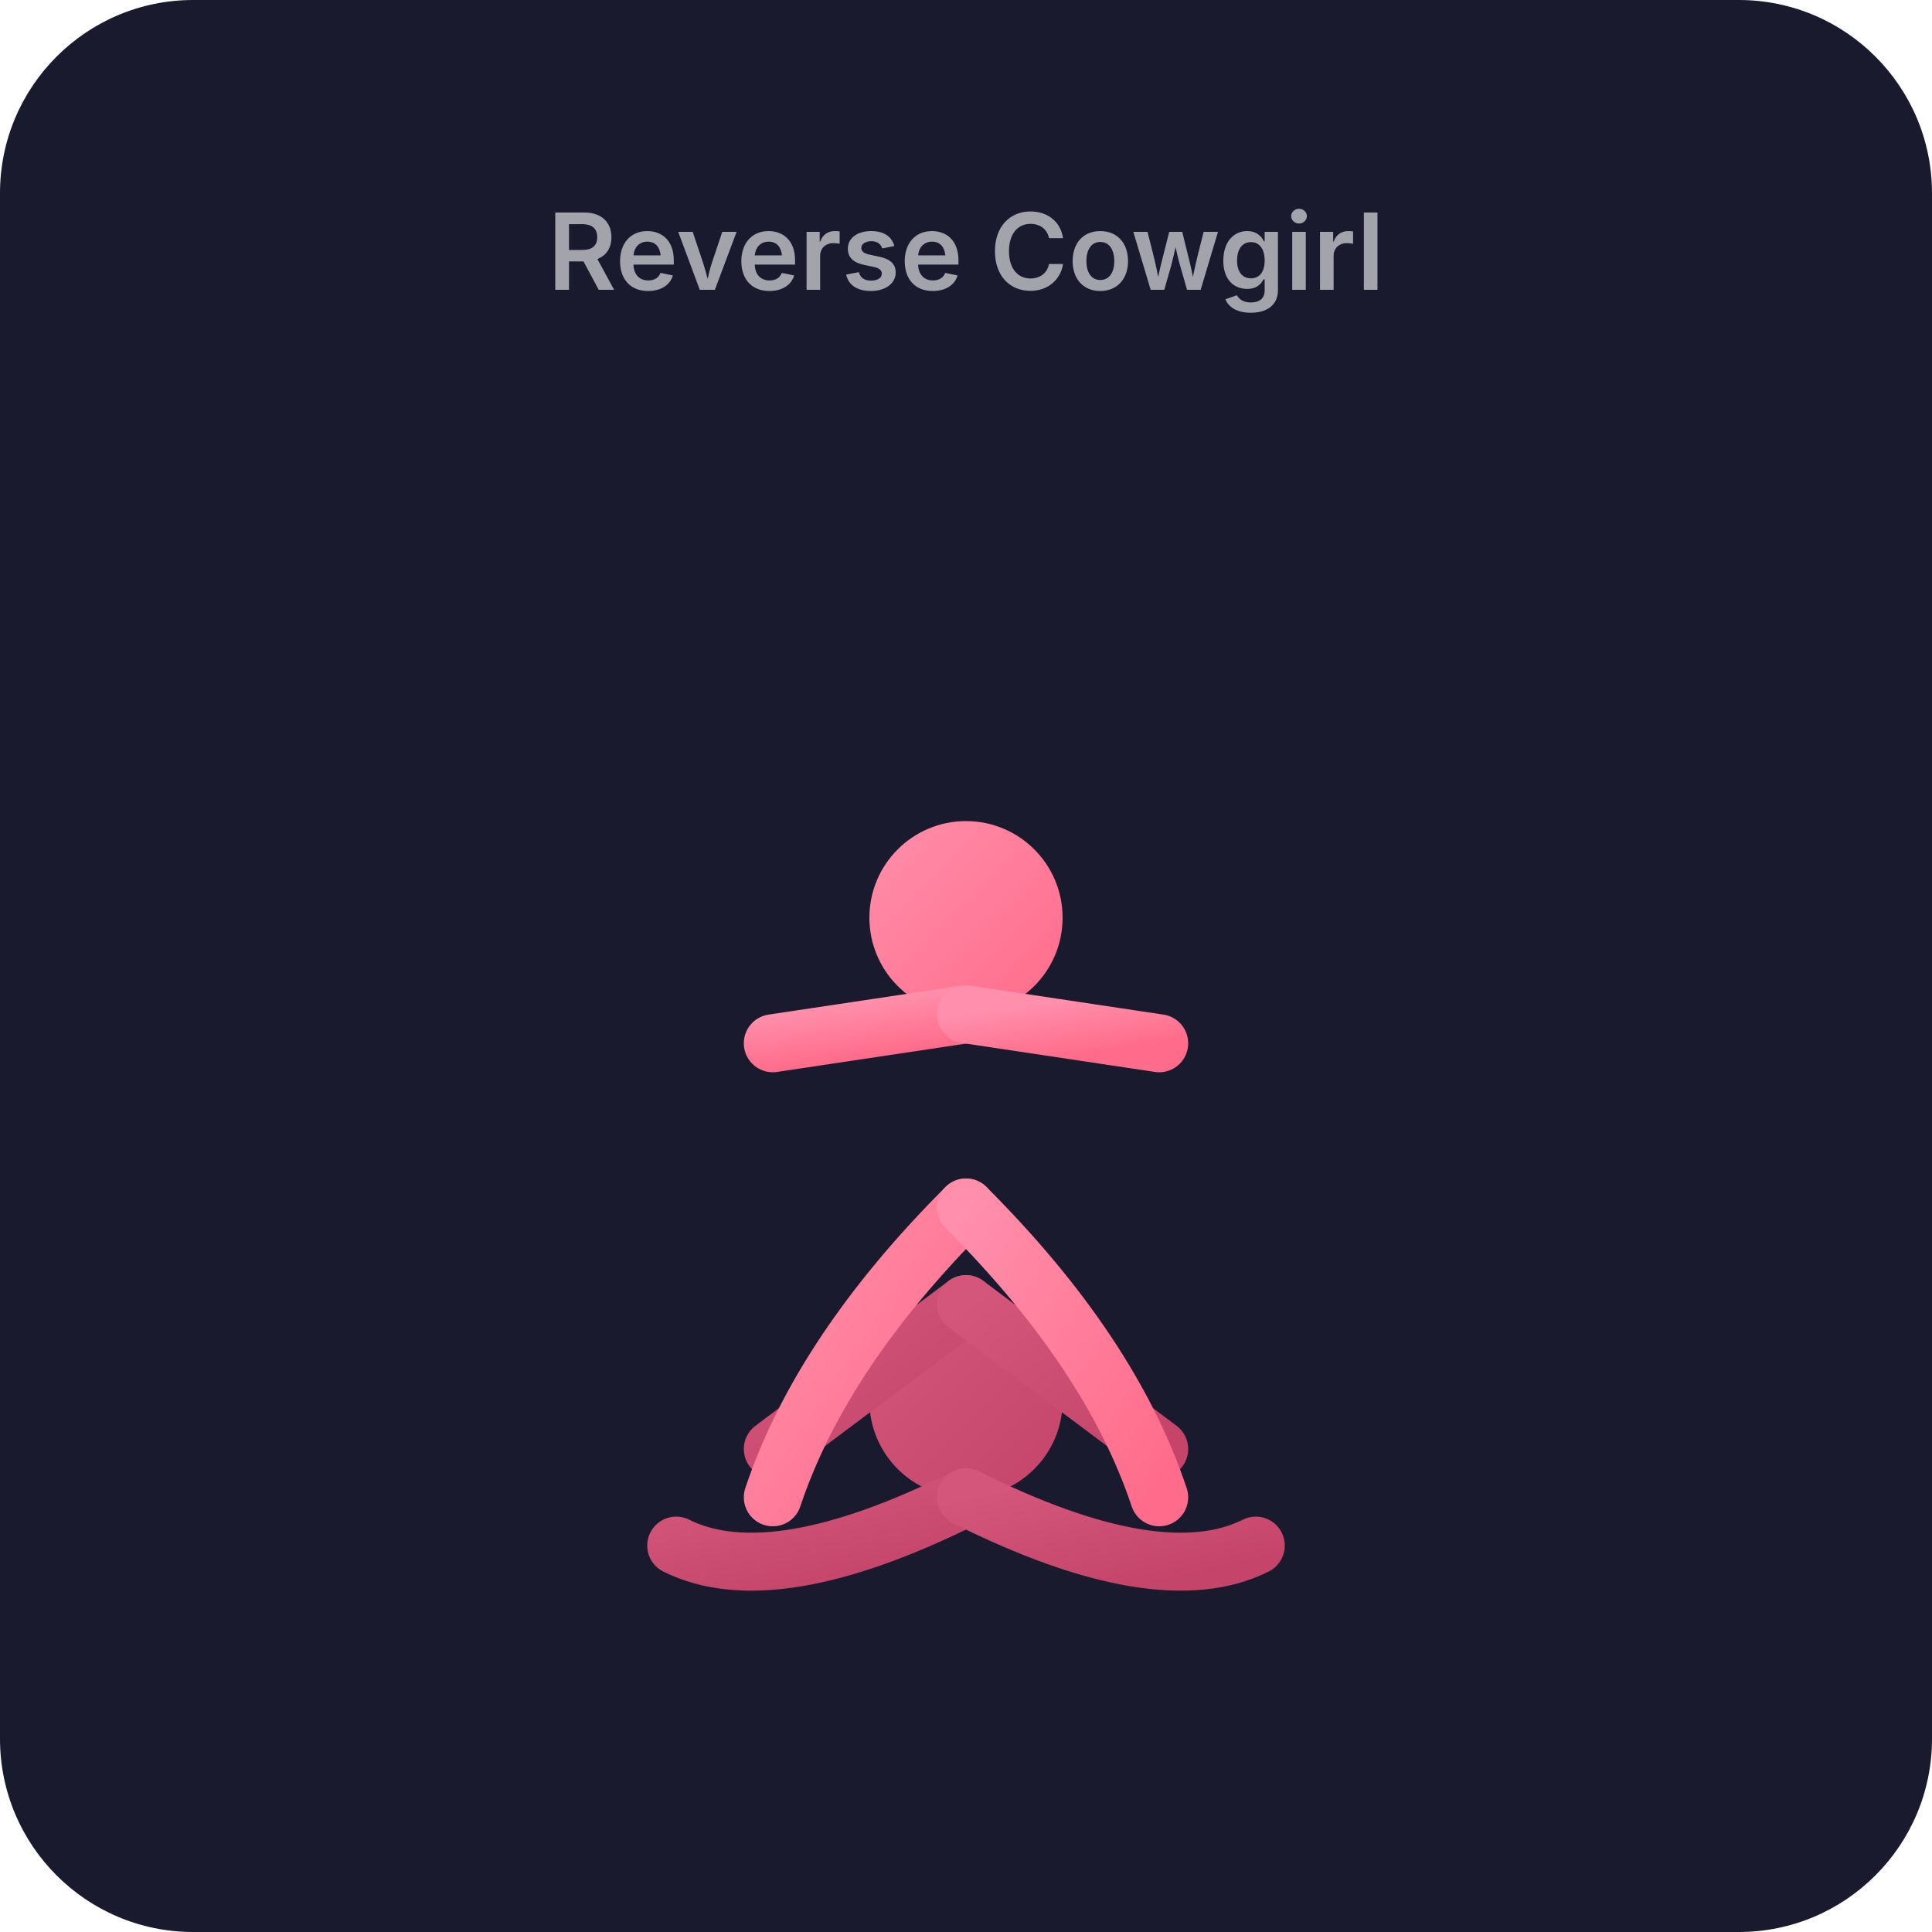
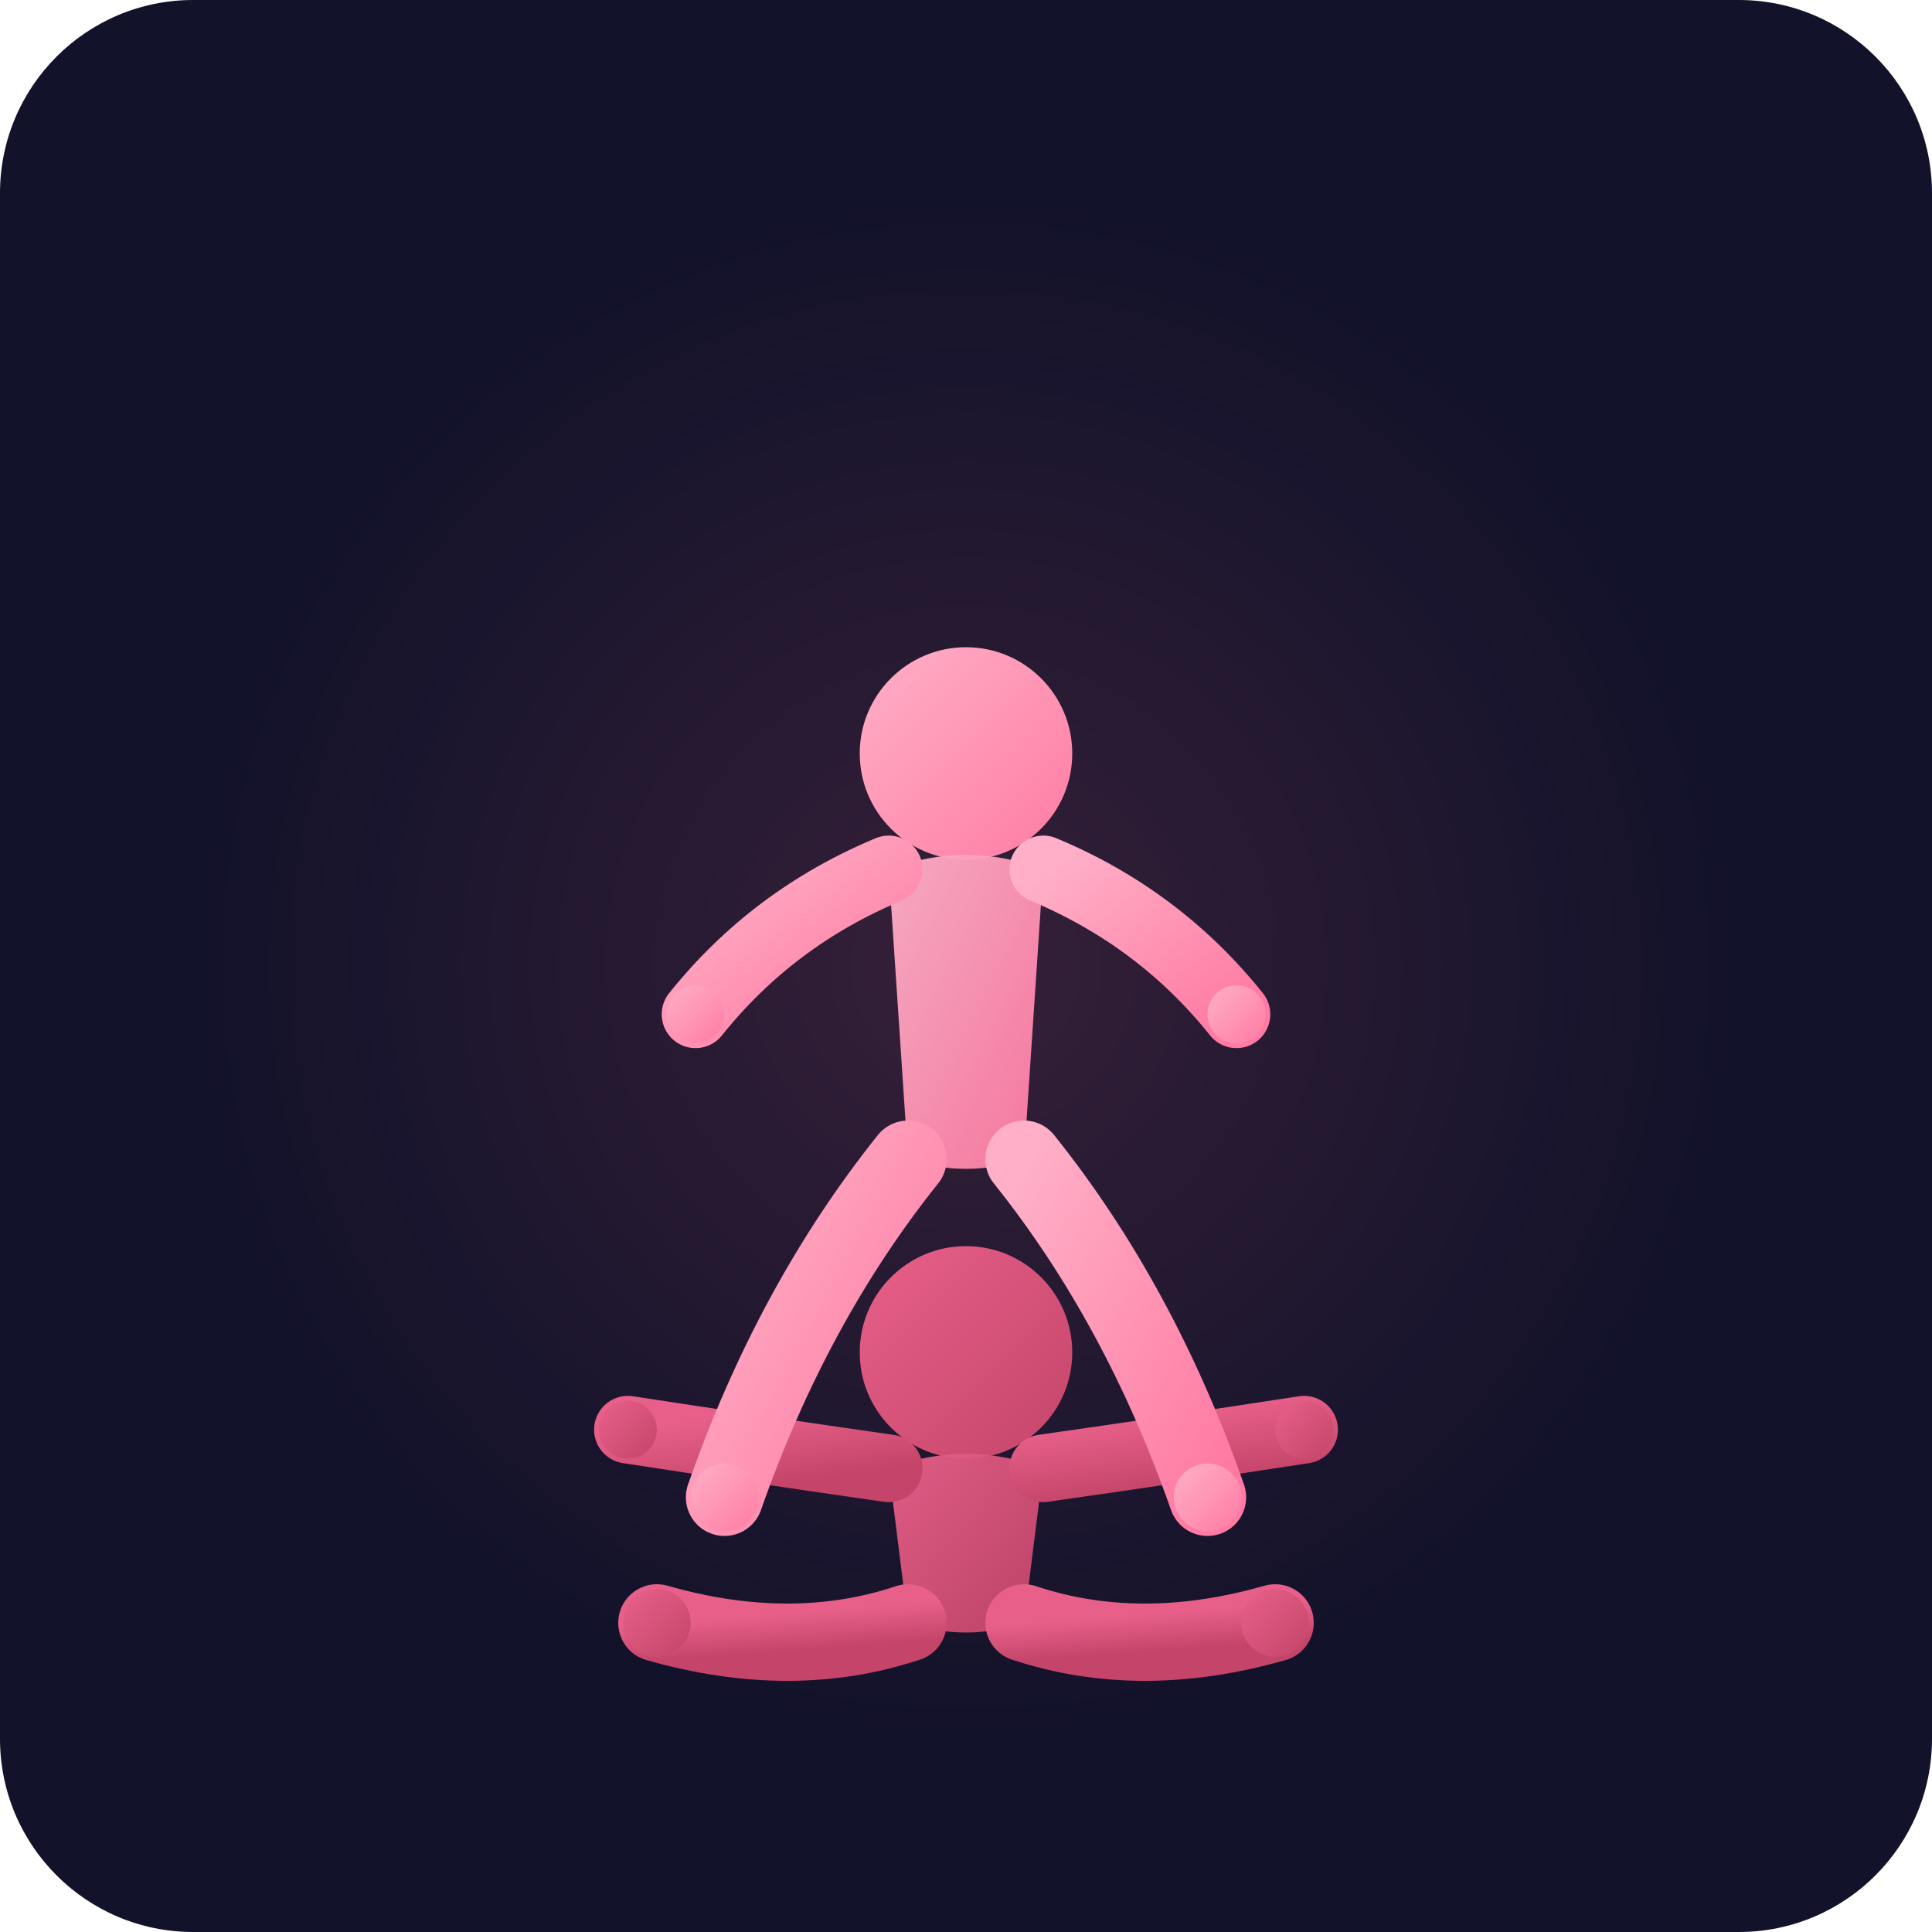
<svg xmlns="http://www.w3.org/2000/svg" viewBox="0 0 200 200" width="200" height="200">
  <defs>
    <linearGradient id="g1" x1="0%" y1="0%" x2="100%" y2="100%">
-       <stop offset="0%" style="stop-color:#FF8FAB;stop-opacity:1" />
-       <stop offset="100%" style="stop-color:#FF6B8A;stop-opacity:1" />
+       <stop offset="0%" style="stop-color:#FFB0C8;stop-opacity:1" />
+       <stop offset="100%" style="stop-color:#FF7BA3;stop-opacity:1" />
    </linearGradient>
    <linearGradient id="g2" x1="0%" y1="0%" x2="100%" y2="100%">
-       <stop offset="0%" style="stop-color:#D4567A;stop-opacity:1" />
+       <stop offset="0%" style="stop-color:#E8608A;stop-opacity:1" />
      <stop offset="100%" style="stop-color:#C44569;stop-opacity:1" />
    </linearGradient>
+     <radialGradient id="glow" cx="50%" cy="50%" r="50%">
+       <stop offset="0%" style="stop-color:#FF6B8A;stop-opacity:0.15" />
+       <stop offset="100%" style="stop-color:#FF6B8A;stop-opacity:0" />
+     </radialGradient>
  </defs>
-   <rect width="200" height="200" fill="#1a1a2e" rx="20" />
-   <text x="100" y="30" text-anchor="middle" fill="rgba(255,255,255,0.6)" font-family="-apple-system, sans-serif" font-size="11" font-weight="600">Reverse Cowgirl</text>
-   <circle cx="100" cy="145" r="10" fill="url(#g2)" />
-   <line x1="100" y1="153" x2="100" y2="135" stroke="url(#g2)" stroke-width="4" stroke-linecap="round" />
-   <line x1="100" y1="135" x2="100" y2="155" stroke="url(#g2)" stroke-width="8" stroke-linecap="round" />
-   <path d="M100,135 Q90.0,142.5 80,150" fill="none" stroke="url(#g2)" stroke-width="6" stroke-linecap="round" />
-   <path d="M100,135 Q110.0,142.5 120,150" fill="none" stroke="url(#g2)" stroke-width="6" stroke-linecap="round" />
-   <path d="M100,155 Q80,165 70,160" fill="none" stroke="url(#g2)" stroke-width="6" stroke-linecap="round" />
-   <path d="M100,155 Q120,165 130,160" fill="none" stroke="url(#g2)" stroke-width="6" stroke-linecap="round" />
-   <circle cx="100" cy="95" r="10" fill="url(#g1)" />
-   <line x1="100" y1="103" x2="100" y2="105" stroke="url(#g1)" stroke-width="4" stroke-linecap="round" />
-   <line x1="100" y1="105" x2="100" y2="125" stroke="url(#g1)" stroke-width="8" stroke-linecap="round" />
-   <path d="M100,105 Q90.0,106.5 80,108" fill="none" stroke="url(#g1)" stroke-width="6" stroke-linecap="round" />
-   <path d="M100,105 Q110.0,106.5 120,108" fill="none" stroke="url(#g1)" stroke-width="6" stroke-linecap="round" />
-   <path d="M100,125 Q85,140 80,155" fill="none" stroke="url(#g1)" stroke-width="6" stroke-linecap="round" />
-   <path d="M100,125 Q115,140 120,155" fill="none" stroke="url(#g1)" stroke-width="6" stroke-linecap="round" />
+   <rect width="200" height="200" fill="#12122a" rx="20" />
+   <circle cx="100" cy="100" r="80" fill="url(#glow)" />
+   <circle cx="100" cy="140" r="11" fill="url(#g2)" />
+   <line x1="100" y1="149" x2="100.0" y2="149.0" stroke="url(#g2)" stroke-width="6" stroke-linecap="round" />
+   <path d="M92,152 Q100.0,149 108,152               L106,168 Q100.0,170 94,168 Z" fill="url(#g2)" opacity="0.95" />
+   <path d="M92,152 Q78,150 65,148" fill="none" stroke="url(#g2)" stroke-width="7" stroke-linecap="round" />
+   <circle cx="65" cy="148" r="3.0" fill="url(#g2)" />
+   <path d="M108,152 Q122,150 135,148" fill="none" stroke="url(#g2)" stroke-width="7" stroke-linecap="round" />
+   <circle cx="135" cy="148" r="3.0" fill="url(#g2)" />
+   <path d="M94,168 Q82,172 68,168" fill="none" stroke="url(#g2)" stroke-width="8" stroke-linecap="round" />
+   <circle cx="68" cy="168" r="3.5" fill="url(#g2)" />
+   <path d="M106,168 Q118,172 132,168" fill="none" stroke="url(#g2)" stroke-width="8" stroke-linecap="round" />
+   <circle cx="132" cy="168" r="3.5" fill="url(#g2)" />
+   <circle cx="100" cy="78" r="11" fill="url(#g1)" />
+   <line x1="100" y1="87" x2="100.0" y2="87.0" stroke="url(#g1)" stroke-width="6" stroke-linecap="round" />
+   <path d="M92,90 Q100.0,87 108,90               L106,120 Q100.0,122 94,120 Z" fill="url(#g1)" opacity="0.95" />
+   <path d="M92,90 Q80,95 72,105" fill="none" stroke="url(#g1)" stroke-width="7" stroke-linecap="round" />
+   <circle cx="72" cy="105" r="3.0" fill="url(#g1)" />
+   <path d="M108,90 Q120,95 128,105" fill="none" stroke="url(#g1)" stroke-width="7" stroke-linecap="round" />
+   <circle cx="128" cy="105" r="3.0" fill="url(#g1)" />
+   <path d="M94,120 Q82,135 75,155" fill="none" stroke="url(#g1)" stroke-width="8" stroke-linecap="round" />
+   <circle cx="75" cy="155" r="3.5" fill="url(#g1)" />
+   <path d="M106,120 Q118,135 125,155" fill="none" stroke="url(#g1)" stroke-width="8" stroke-linecap="round" />
+   <circle cx="125" cy="155" r="3.5" fill="url(#g1)" />
</svg>
